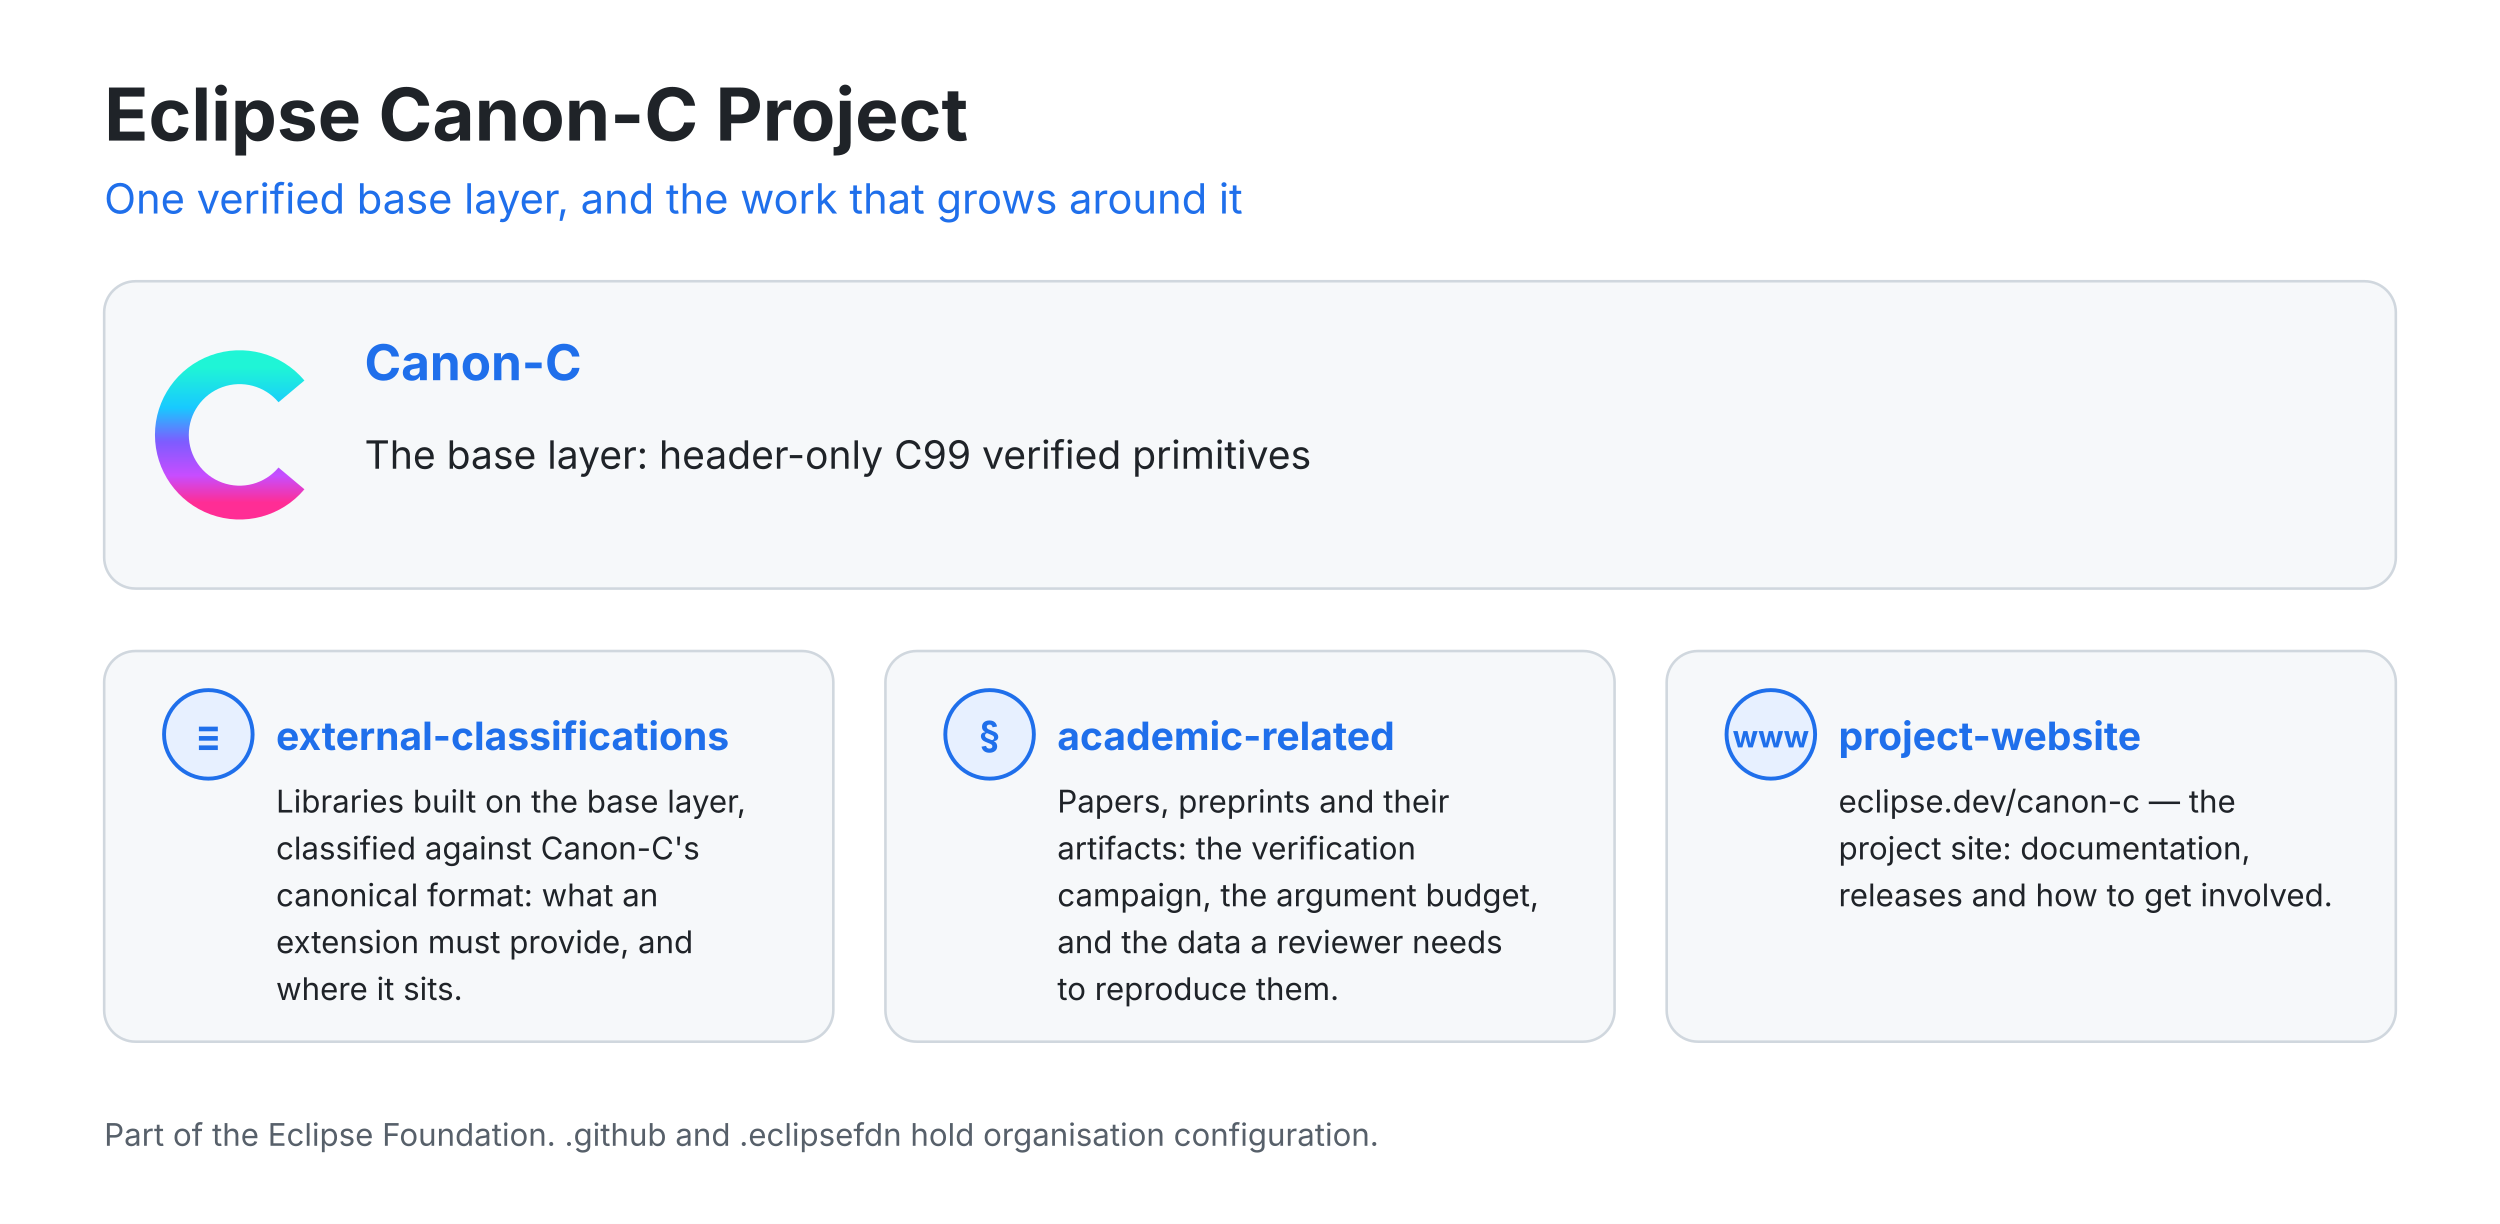
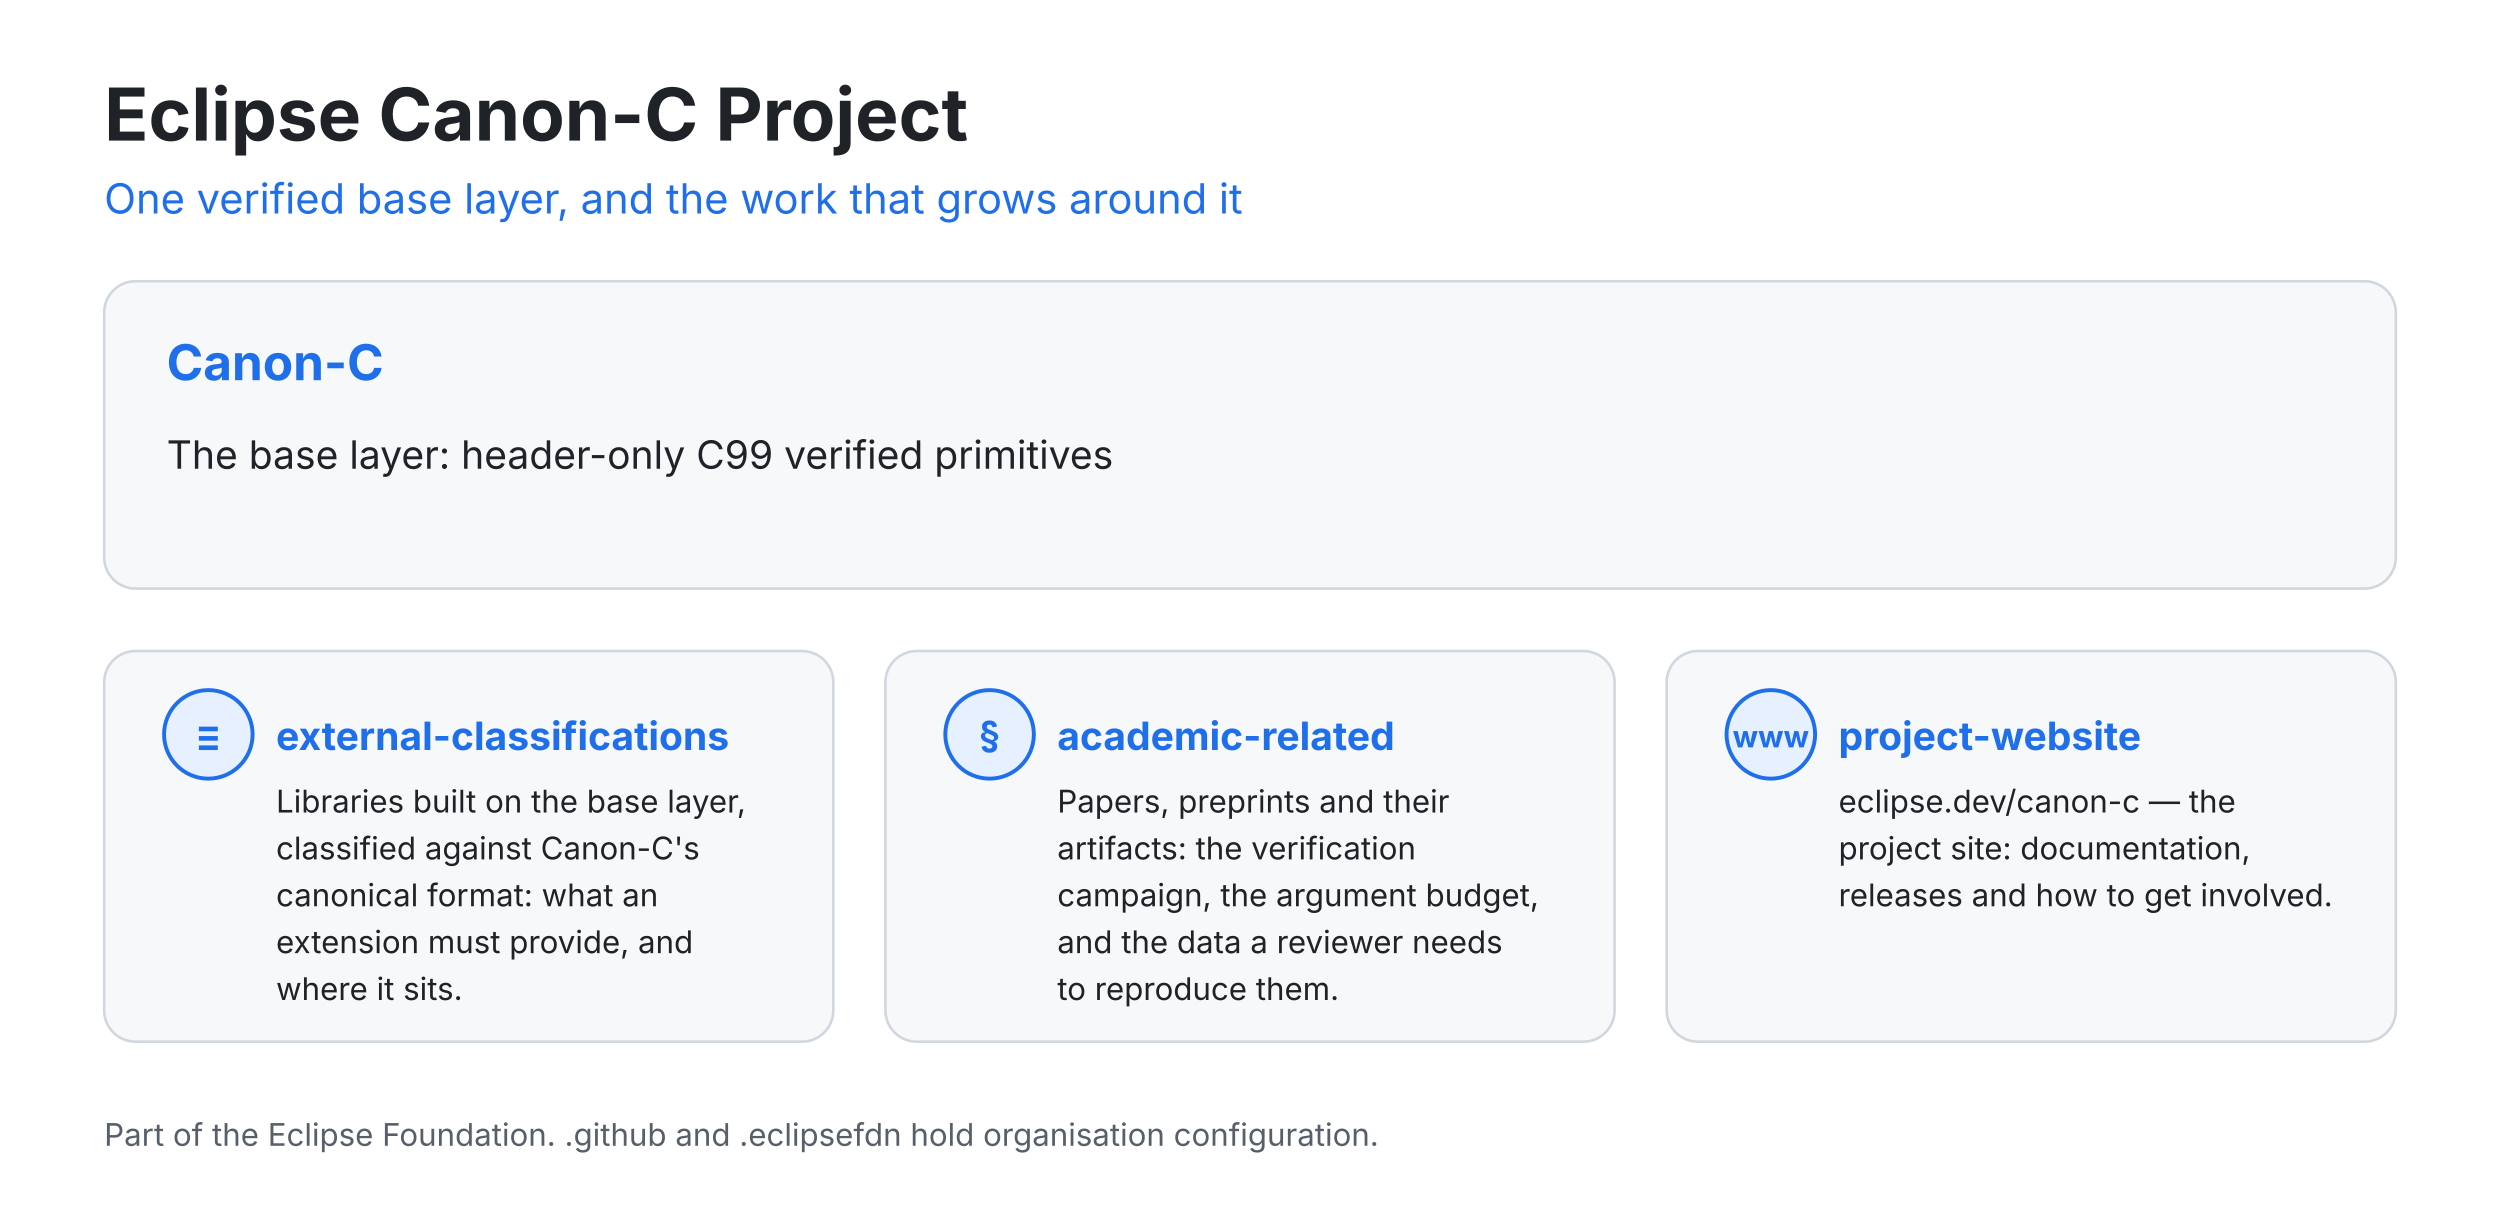
<svg xmlns="http://www.w3.org/2000/svg" viewBox="0 0 960 470" font-family="Inter, Segoe UI, Helvetica, Arial, sans-serif">
  <defs>
    <linearGradient id="lg" x1="0" y1="0" x2="0" y2="1">
      <stop offset="0" stop-color="#1ff5d6" />
      <stop offset="0.3" stop-color="#18c9ff" />
      <stop offset="0.55" stop-color="#7d5cff" />
      <stop offset="0.8" stop-color="#c74dff" />
      <stop offset="1" stop-color="#ff2d95" />
    </linearGradient>
    <linearGradient id="g" x1="0" y1="0" x2="1" y2="1">
      <stop offset="0" stop-color="#1f6feb" />
      <stop offset="1" stop-color="#b52bd6" />
    </linearGradient>
  </defs>
  <rect width="960" height="470" fill="#ffffff" />
  <text x="40" y="54" fill="#1f2328" font-size="28" font-weight="700">Eclipse Canon-C Project</text>
  <text x="40" y="82" fill="#1f6feb" font-size="16">One verified base layer, and the work that grows around it</text>
  <rect x="40" y="108" width="880" height="118" rx="12" fill="#f6f8fa" stroke="#d0d7de" />
-   <path d="M 111.92 183.71 A 26 26 0 1 1 111.92 150.29" fill="none" stroke="url(#lg)" stroke-width="13" stroke-linecap="butt" />
-   <text x="140" y="146" fill="#1f6feb" font-size="19" font-weight="700">Canon-C</text>
-   <text x="140" y="180" fill="#1f2328" font-size="15">The base layer: header-only C99 verified primitives</text>
+   <text x="64" y="146" fill="#1f6feb" font-size="19" font-weight="700">Canon-C</text>
+   <text x="64" y="180" fill="#1f2328" font-size="15">The base layer: header-only C99 verified primitives</text>
  <g>
    <rect x="40" y="250" width="280" height="150" rx="12" fill="#f6f8fa" stroke="#d0d7de" />
    <circle cx="80" cy="282" r="17" fill="#e7f0ff" stroke="#1f6feb" stroke-width="1.5" />
    <text x="80" y="287" fill="#1f6feb" font-size="15" font-weight="700" text-anchor="middle">≡</text>
    <text x="106" y="288" fill="#1f6feb" font-size="15" font-weight="700">external-classifications</text>
    <text x="106" y="312" fill="#1f2328" font-size="12">Libraries built on the base layer,</text>
    <text x="106" y="330" fill="#1f2328" font-size="12">classified against Canon-C's</text>
    <text x="106" y="348" fill="#1f2328" font-size="12">canonical format: what an</text>
    <text x="106" y="366" fill="#1f2328" font-size="12">extension must provide, and</text>
    <text x="106" y="384" fill="#1f2328" font-size="12">where it sits.</text>
  </g>
  <g>
    <rect x="340" y="250" width="280" height="150" rx="12" fill="#f6f8fa" stroke="#d0d7de" />
    <circle cx="380" cy="282" r="17" fill="#e7f0ff" stroke="#1f6feb" stroke-width="1.5" />
    <text x="380" y="287" fill="#1f6feb" font-size="14" font-weight="700" text-anchor="middle">§</text>
    <text x="406" y="288" fill="#1f6feb" font-size="15" font-weight="700">academic-related</text>
    <text x="406" y="312" fill="#1f2328" font-size="12">Papers, preprints and their</text>
    <text x="406" y="330" fill="#1f2328" font-size="12">artifacts: the verification</text>
    <text x="406" y="348" fill="#1f2328" font-size="12">campaign, the argument budget,</text>
    <text x="406" y="366" fill="#1f2328" font-size="12">and the data a reviewer needs</text>
    <text x="406" y="384" fill="#1f2328" font-size="12">to reproduce them.</text>
  </g>
  <g>
    <rect x="640" y="250" width="280" height="150" rx="12" fill="#f6f8fa" stroke="#d0d7de" />
    <circle cx="680" cy="282" r="17" fill="#e7f0ff" stroke="#1f6feb" stroke-width="1.5" />
    <text x="680" y="287" fill="#1f6feb" font-size="11.5" font-weight="700" text-anchor="middle">www</text>
    <text x="706" y="288" fill="#1f6feb" font-size="15" font-weight="700">project-website</text>
    <text x="706" y="312" fill="#1f2328" font-size="12">eclipse.dev/canon-c — the</text>
    <text x="706" y="330" fill="#1f2328" font-size="12">project site: documentation,</text>
    <text x="706" y="348" fill="#1f2328" font-size="12">releases and how to get involved.</text>
  </g>
  <text x="40" y="440" fill="#57606a" font-size="12">Part of the Eclipse Foundation. .github and .eclipsefdn hold organisation configuration.</text>
</svg>
